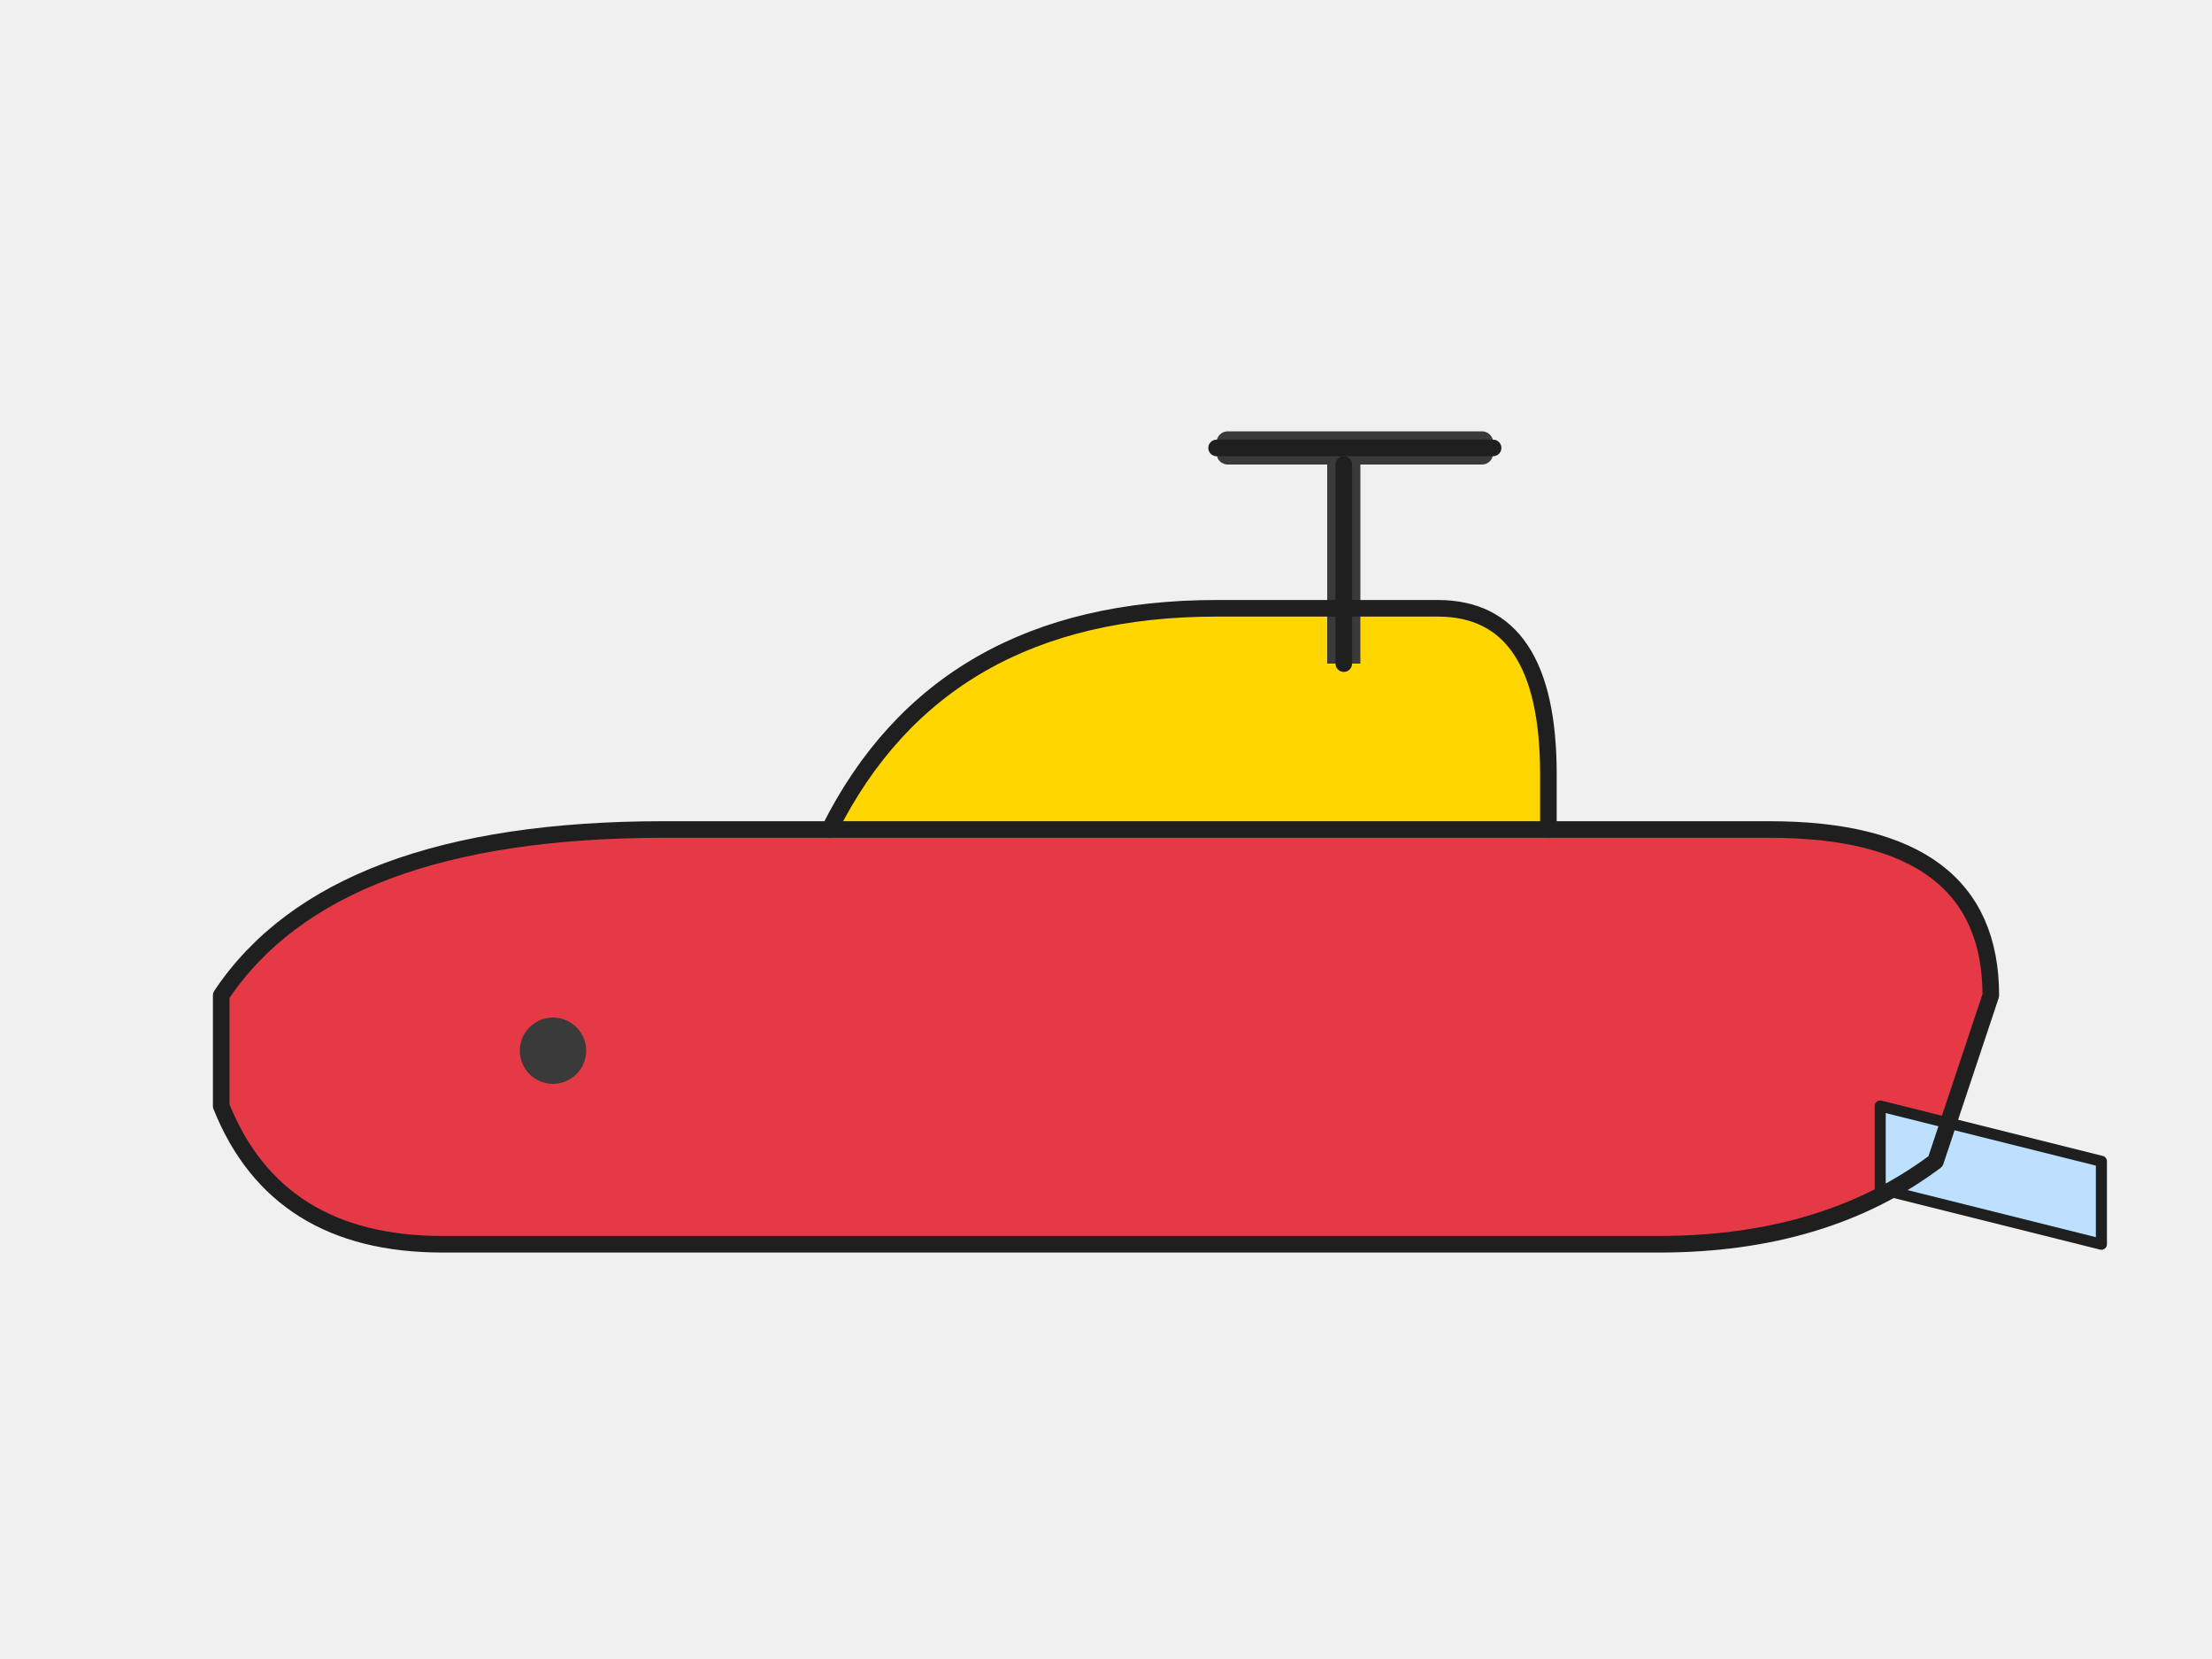
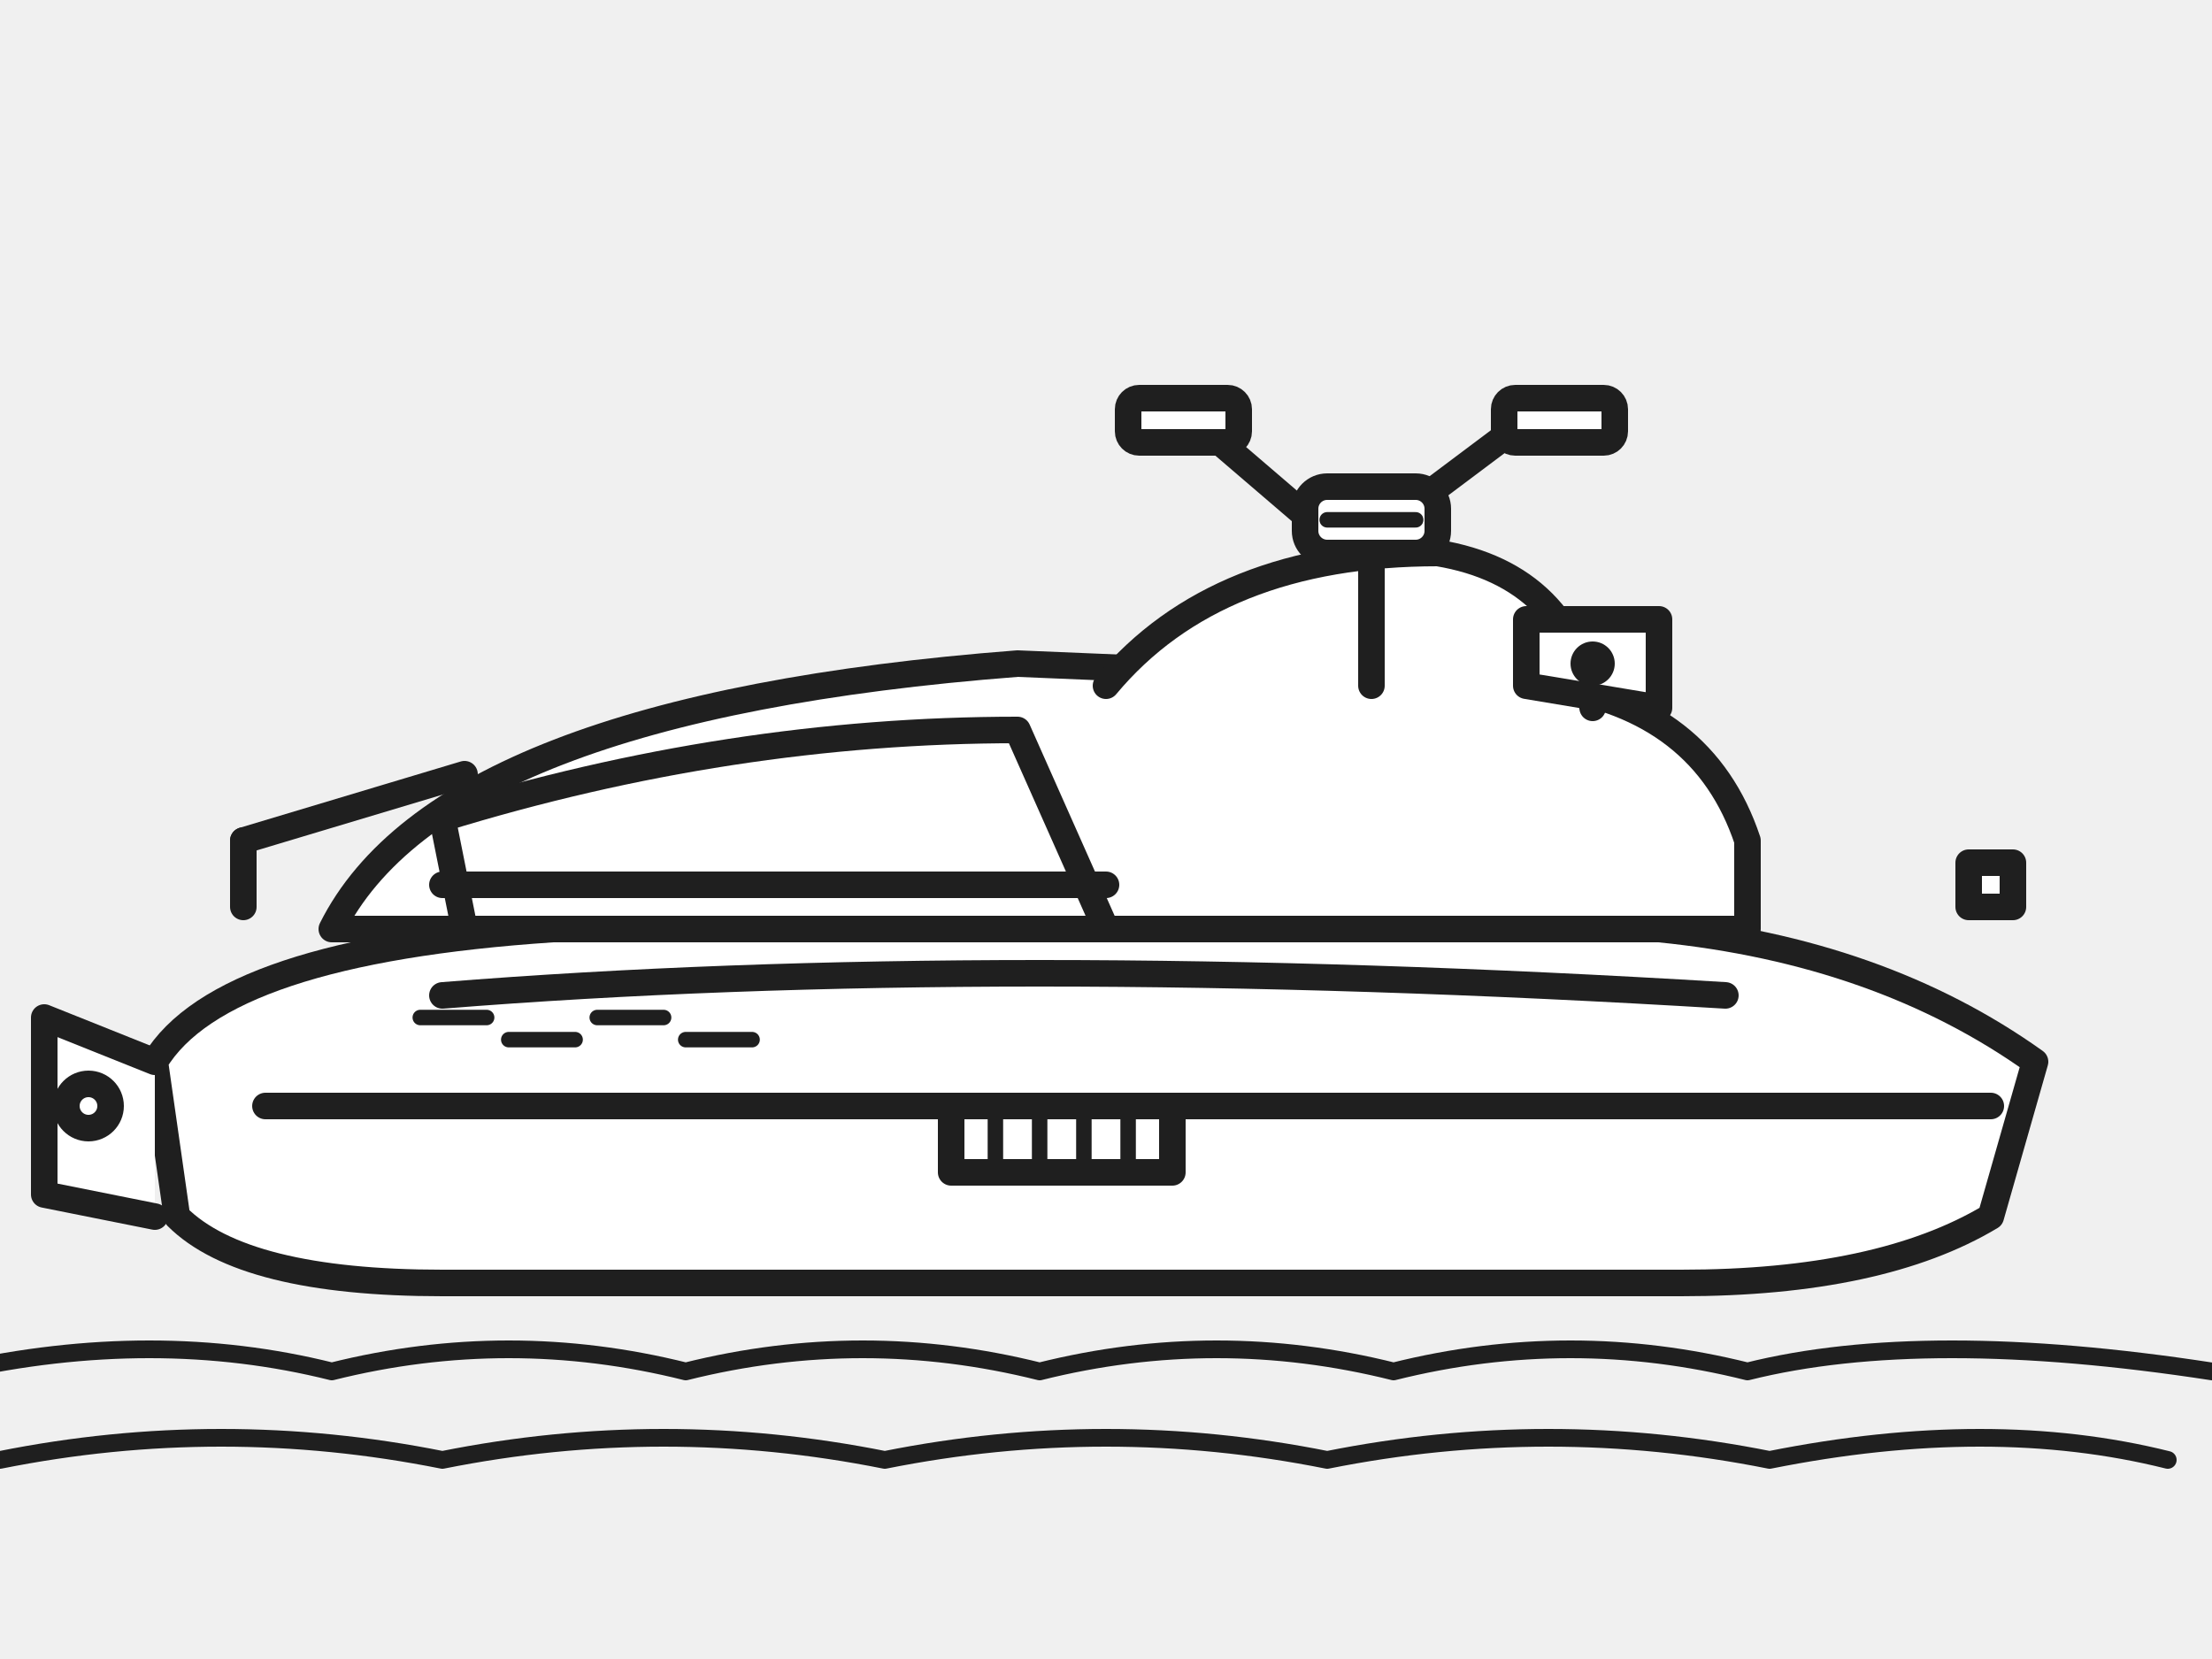
- <svg xmlns="http://www.w3.org/2000/svg" viewBox="0 0 400 300">
-   <g id="fill">
-     <path d="M40,180 Q60,150 120,150 L320,150 Q360,150 360,180 L350,210 Q330,225 300,225 L80,225 Q50,225 40,200 Z" fill="#e63946" />
-     <path d="M150,150 Q170,110 220,110 L260,110 Q280,110 280,140 L280,150 Z" fill="#FFD600" />
-     <rect x="240" y="80" width="6" height="40" fill="#3a3a3a" />
-     <rect x="220" y="78" width="50" height="6" rx="2" fill="#3a3a3a" />
-     <path d="M340,200 L380,210 L380,225 L340,215 Z" fill="#bde0fe" />
-     <circle cx="100" cy="190" r="6" fill="#3a3a3a" />
+ <svg xmlns="http://www.w3.org/2000/svg" viewBox="0 0 200 150" fill="none" stroke="#1f1f1f" stroke-width="2.4" stroke-linecap="round" stroke-linejoin="round">
+   <path d="M14 96 Q20 86 50 84 L150 84 Q170 86 184 96 L180 110 Q170 116 152 116 L40 116 Q22 116 16 110 Z" fill="white" />
+   <line x1="24" y1="100" x2="180" y2="100" />
+   <path d="M30 84 Q40 64 92 60 L140 62 Q154 64 158 76 L158 84 Z" fill="white" />
+   <path d="M100 62 Q110 50 130 50 Q142 52 144 64" fill="white" />
+   <path d="M138 56 L150 56 L150 64 L138 62 Z" fill="white" />
+   <circle cx="144" cy="60" r="2" fill="#1f1f1f" stroke="none" />
+   <g stroke-width="1.6">
+     <line x1="64" y1="72" x2="80" y2="72" />
+     <line x1="64" y1="76" x2="80" y2="76" />
+     <line x1="64" y1="80" x2="80" y2="80" />
  </g>
-   <g id="outline">
-     <path d="M40,180 Q60,150 120,150 L320,150 Q360,150 360,180 L350,210 Q330,225 300,225 L80,225 Q50,225 40,200 Z" fill="none" stroke="#1F1F1F" stroke-width="3" stroke-linecap="round" stroke-linejoin="round" />
-     <path d="M150,150 Q170,110 220,110 L260,110 Q280,110 280,140 L280,150" fill="none" stroke="#1F1F1F" stroke-width="3" stroke-linecap="round" stroke-linejoin="round" />
-     <line x1="243" y1="84" x2="243" y2="120" stroke="#1F1F1F" stroke-width="3" stroke-linecap="round" />
-     <line x1="220" y1="81" x2="270" y2="81" stroke="#1F1F1F" stroke-width="3" stroke-linecap="round" />
-     <path d="M340,200 L380,210 L380,225 L340,215 Z" fill="none" stroke="#1F1F1F" stroke-width="2" stroke-linejoin="round" />
+   <path d="M40 90 Q90 86 156 90" />
+   <path d="M122 50 L108 38" />
+   <path d="M122 50 L138 38" />
+   <rect x="102" y="36" width="10" height="4" rx="1" fill="white" />
+   <rect x="136" y="36" width="10" height="4" rx="1" fill="white" />
+   <rect x="118" y="44" width="12" height="6" rx="2" fill="white" />
+   <g stroke-width="1.4">
+     <line x1="120" y1="47" x2="128" y2="47" />
+   </g>
+   <line x1="124" y1="50" x2="124" y2="62" />
+   <path d="M40 74 Q66 66 92 66 L100 84 L42 84 Z" fill="white" />
+   <line x1="40" y1="80" x2="100" y2="80" />
+   <path d="M22 76 L42 70" />
+   <path d="M22 76 L22 82" />
+   <g stroke-width="1.4">
+     <line x1="38" y1="92" x2="44" y2="92" />
+     <line x1="46" y1="94" x2="52" y2="94" />
+     <line x1="54" y1="92" x2="60" y2="92" />
+     <line x1="62" y1="94" x2="68" y2="94" />
+   </g>
+   <rect x="86" y="100" width="20" height="6" fill="white" />
+   <g stroke-width="1.4">
+     <line x1="90" y1="100" x2="90" y2="106" />
+     <line x1="94" y1="100" x2="94" y2="106" />
+     <line x1="98" y1="100" x2="98" y2="106" />
+     <line x1="102" y1="100" x2="102" y2="106" />
+   </g>
+   <path d="M14 96 L4 92 L4 108 L14 110" fill="white" />
+   <circle cx="8" cy="100" r="2" fill="white" />
+   <g stroke-width="1.6">
+     <path d="M-2 100 L-12 96" />
+     <path d="M-2 104 L-14 110" />
+     <path d="M-4 108 L-16 116" />
+   </g>
+   <rect x="178" y="78" width="4" height="4" fill="white" />
+   <g stroke-width="1.6">
+     <path d="M-4 124 Q14 120 30 124 Q46 120 62 124 Q78 120 94 124 Q110 120 126 124 Q142 120 158 124 Q174 120 200 124" />
+     <path d="M0 132 Q20 128 40 132 Q60 128 80 132 Q100 128 120 132 Q140 128 160 132 Q180 128 196 132" />
  </g>
</svg>
